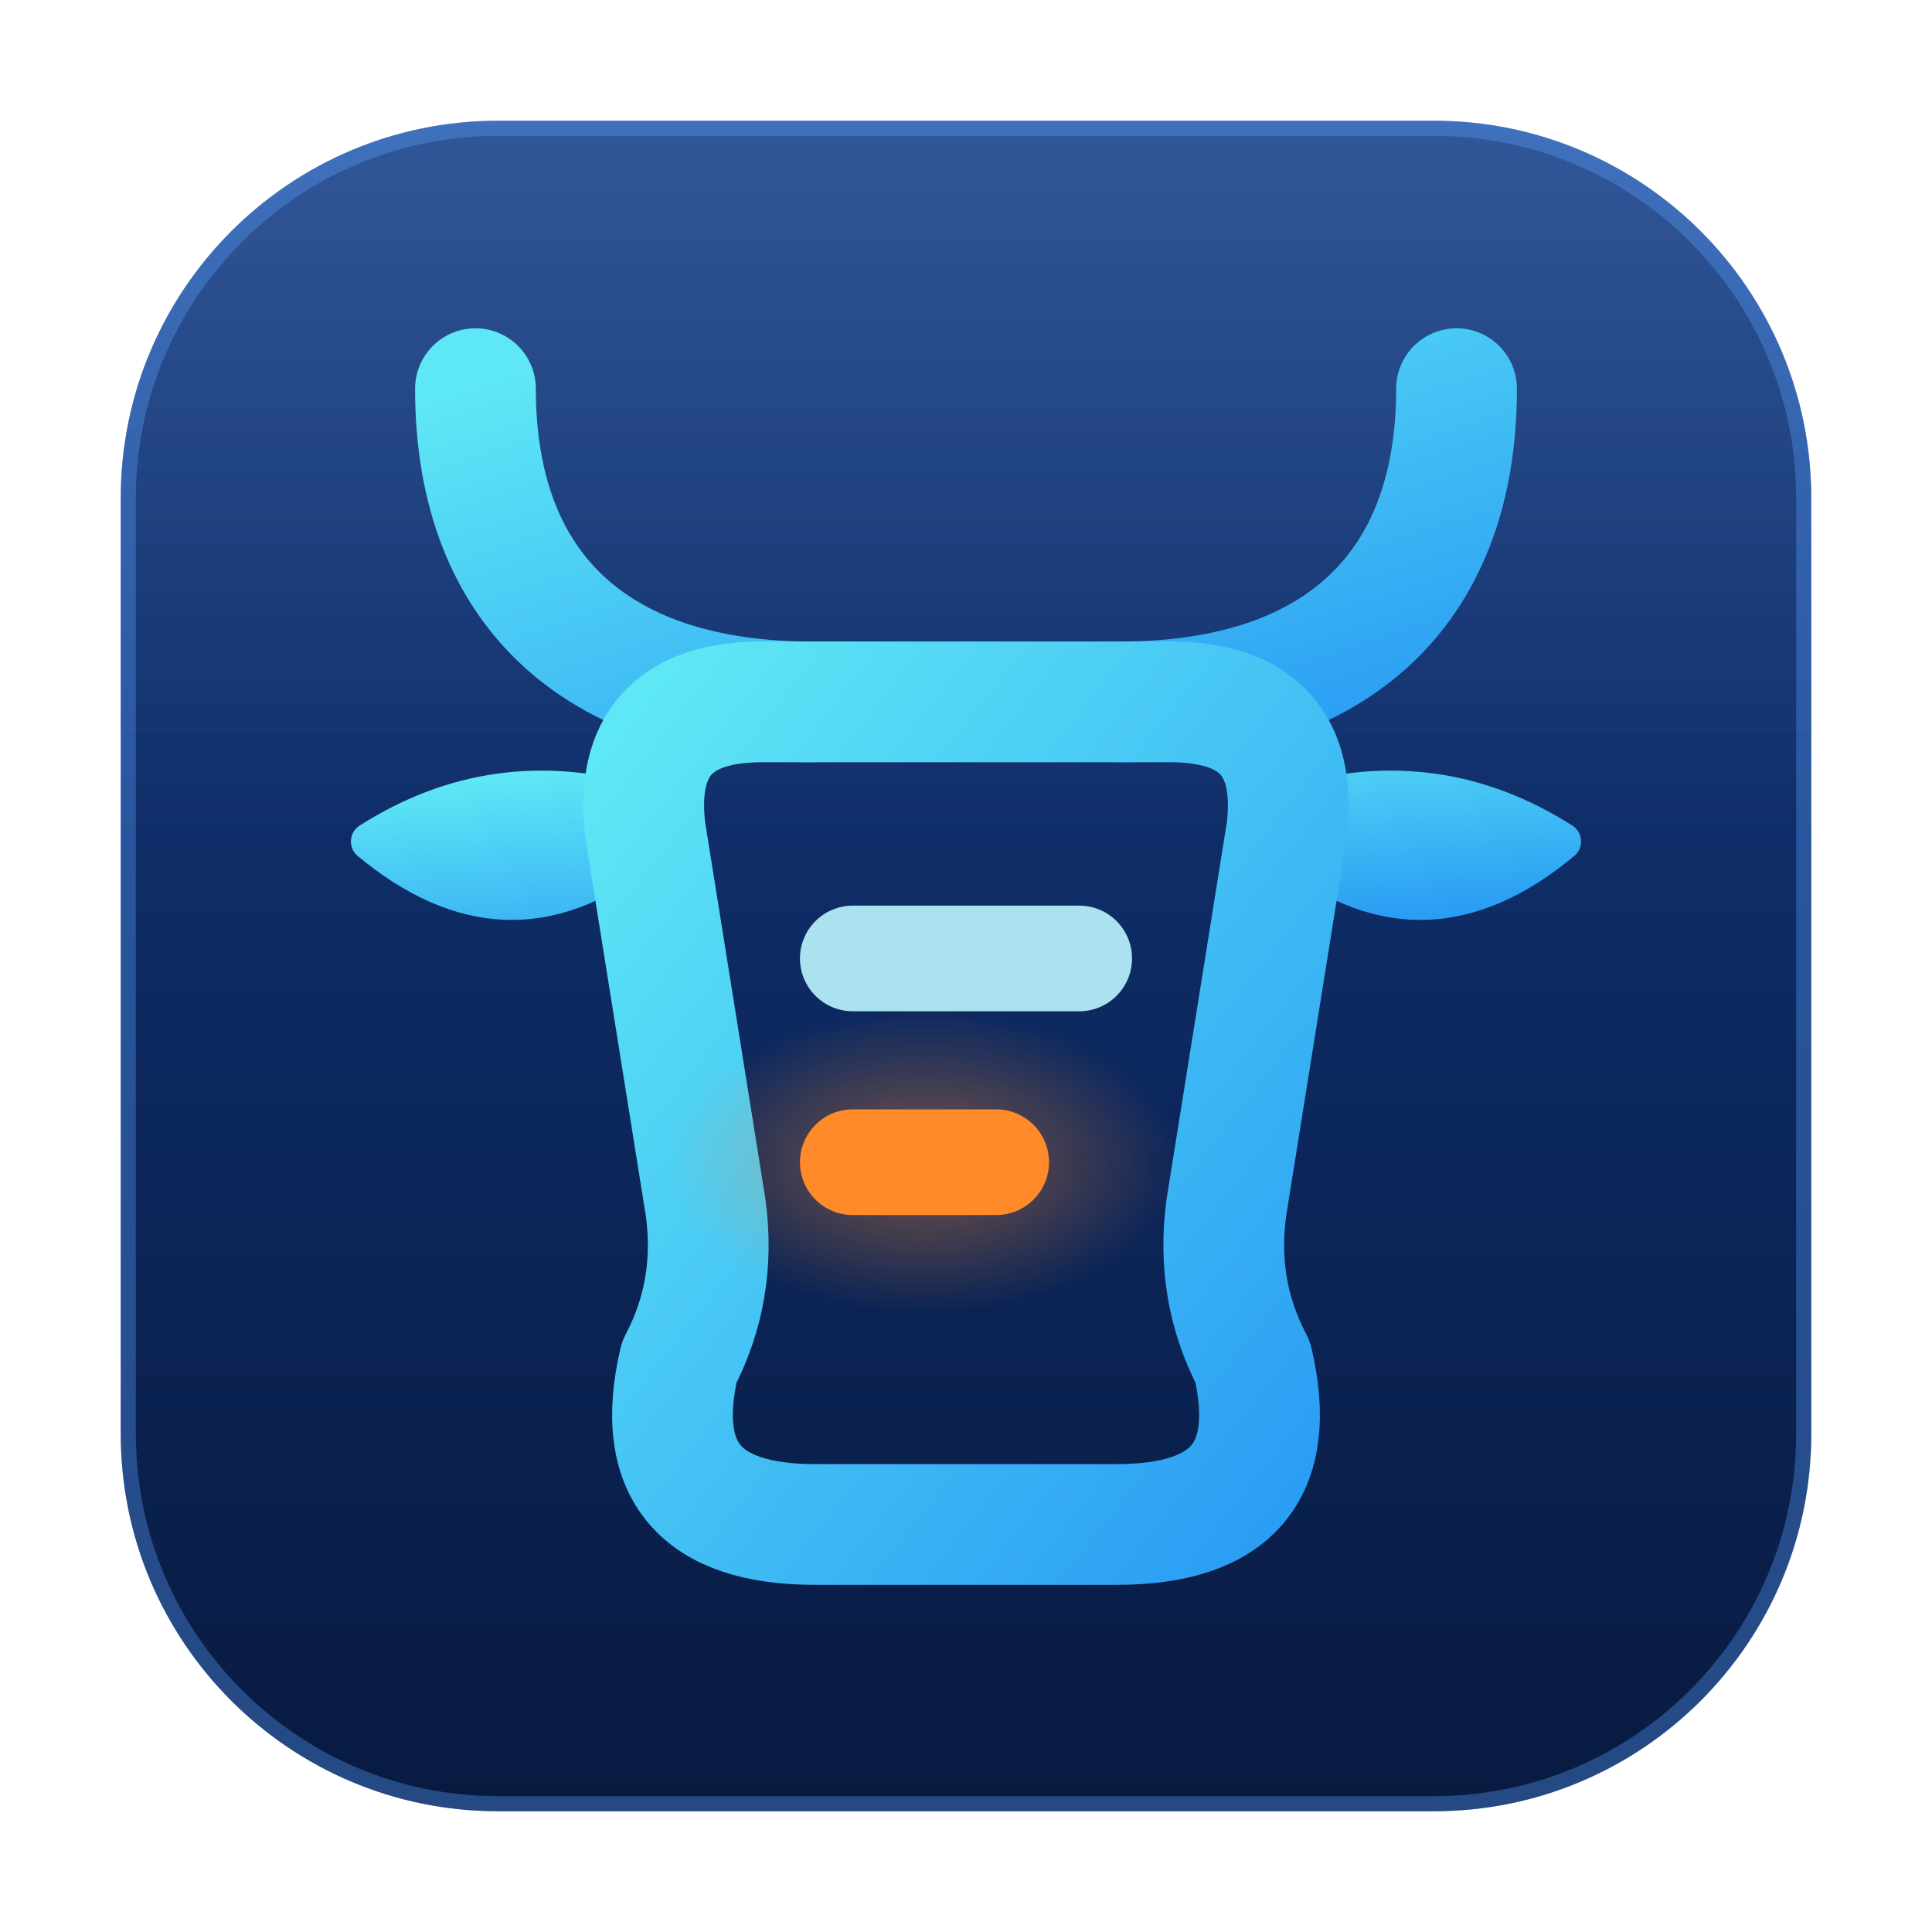
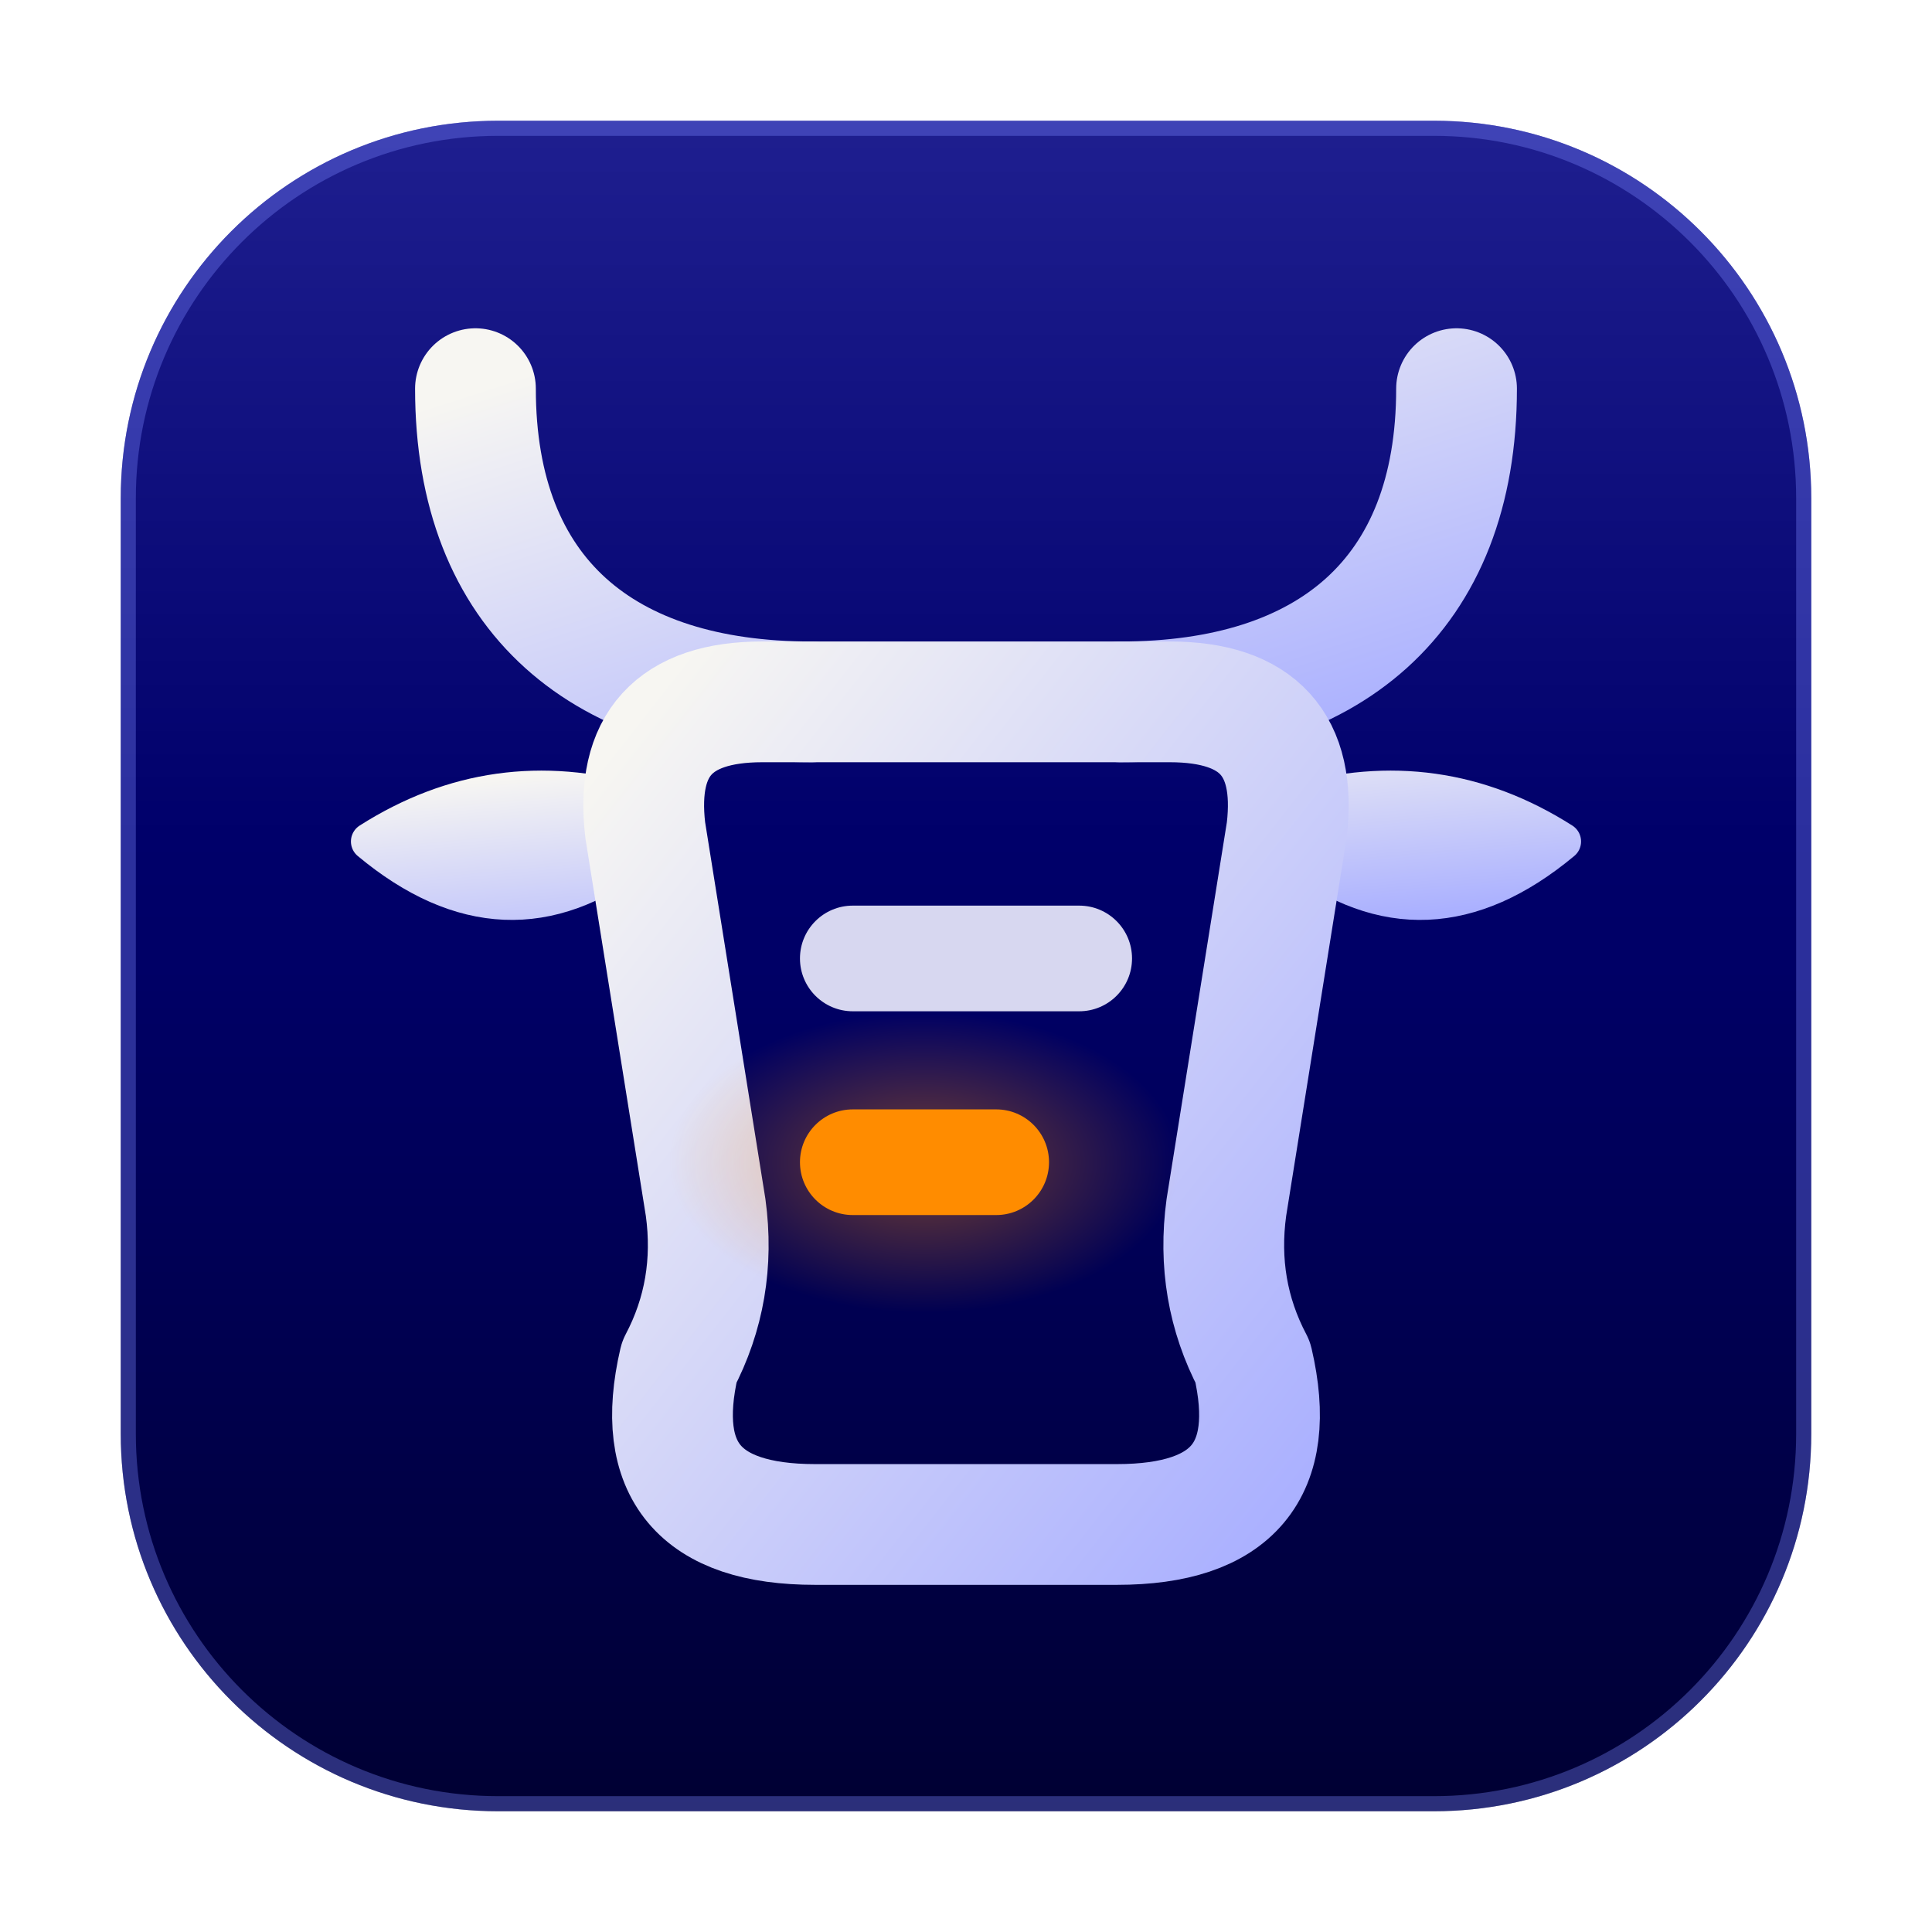
<svg xmlns="http://www.w3.org/2000/svg" viewBox="0 0 1024 1024" width="1024" height="1024">
  <defs>
    <linearGradient id="tile" x1="0" y1="0" x2="0" y2="1">
-       <stop offset="0" stop-color="#16408a" />
-       <stop offset="0.5" stop-color="#0d2a62" />
-       <stop offset="1" stop-color="#081a40" />
+       <stop offset="0" stop-color="#000080" />
+       <stop offset="0.5" stop-color="#000066" />
+       <stop offset="1" stop-color="#000033" />
    </linearGradient>
    <linearGradient id="sheen" x1="0" y1="0" x2="0" y2="1">
      <stop offset="0" stop-color="#ffffff" stop-opacity="0.12" />
      <stop offset="1" stop-color="#ffffff" stop-opacity="0" />
    </linearGradient>
    <linearGradient id="glyph" x1="0" y1="0" x2="1" y2="1">
-       <stop offset="0" stop-color="#5ee7f5" />
-       <stop offset="1" stop-color="#2a9df4" />
+       <stop offset="0" stop-color="#F7F6F2" />
+       <stop offset="1" stop-color="#AAB0FF" />
    </linearGradient>
    <radialGradient id="halo" cx="0.5" cy="0.5" r="0.5">
-       <stop offset="0" stop-color="#ff8a2a" stop-opacity="0.45" />
-       <stop offset="1" stop-color="#ff8a2a" stop-opacity="0" />
+       <stop offset="0" stop-color="#FF8C00" stop-opacity="0.45" />
+       <stop offset="1" stop-color="#FF8C00" stop-opacity="0" />
    </radialGradient>
    <clipPath id="tile-clip">
      <rect x="64" y="64" width="896" height="896" rx="200" />
    </clipPath>
  </defs>
  <rect x="64" y="64" width="896" height="896" rx="200" fill="url(#tile)" />
  <rect x="64" y="64" width="896" height="380" fill="url(#sheen)" clip-path="url(#tile-clip)" />
-   <rect x="68" y="68" width="888" height="888" rx="196" fill="none" stroke="#5aa0ff" stroke-opacity="0.35" stroke-width="8" />
+   <rect x="68" y="68" width="888" height="888" rx="196" fill="none" stroke="#7D86FF" stroke-opacity="0.35" stroke-width="8" />
  <path d="M430 372 C320 372 252 316 252 206 M594 372 C704 372 772 316 772 206" fill="none" stroke="url(#glyph)" stroke-width="64" stroke-linecap="round" />
  <path d="M338 452 Q268 506 196 446 Q262 404 338 426 Z M686 452 Q756 506 828 446 Q762 404 686 426 Z" fill="url(#glyph)" stroke="url(#glyph)" stroke-width="20" stroke-linejoin="round" />
  <path d="M404 372 H620 Q690 372 682 440 L650 640 Q644 684 664 722 Q684 808 592 808 H432 Q340 808 360 722 Q380 684 374 640 L342 440 Q334 372 404 372 Z" fill="none" stroke="url(#glyph)" stroke-width="64" stroke-linejoin="round" />
-   <rect x="424" y="480" width="176" height="56" rx="28" fill="#bdf6ff" fill-opacity="0.9" />
+   <rect x="424" y="480" width="176" height="56" rx="28" fill="#EEEEFF" fill-opacity="0.9" />
  <ellipse cx="490" cy="616" rx="136" ry="80" fill="url(#halo)" />
-   <rect x="424" y="588" width="132" height="56" rx="28" fill="#ff8a2a" />
+   <rect x="424" y="588" width="132" height="56" rx="28" fill="#FF8C00" />
</svg>
